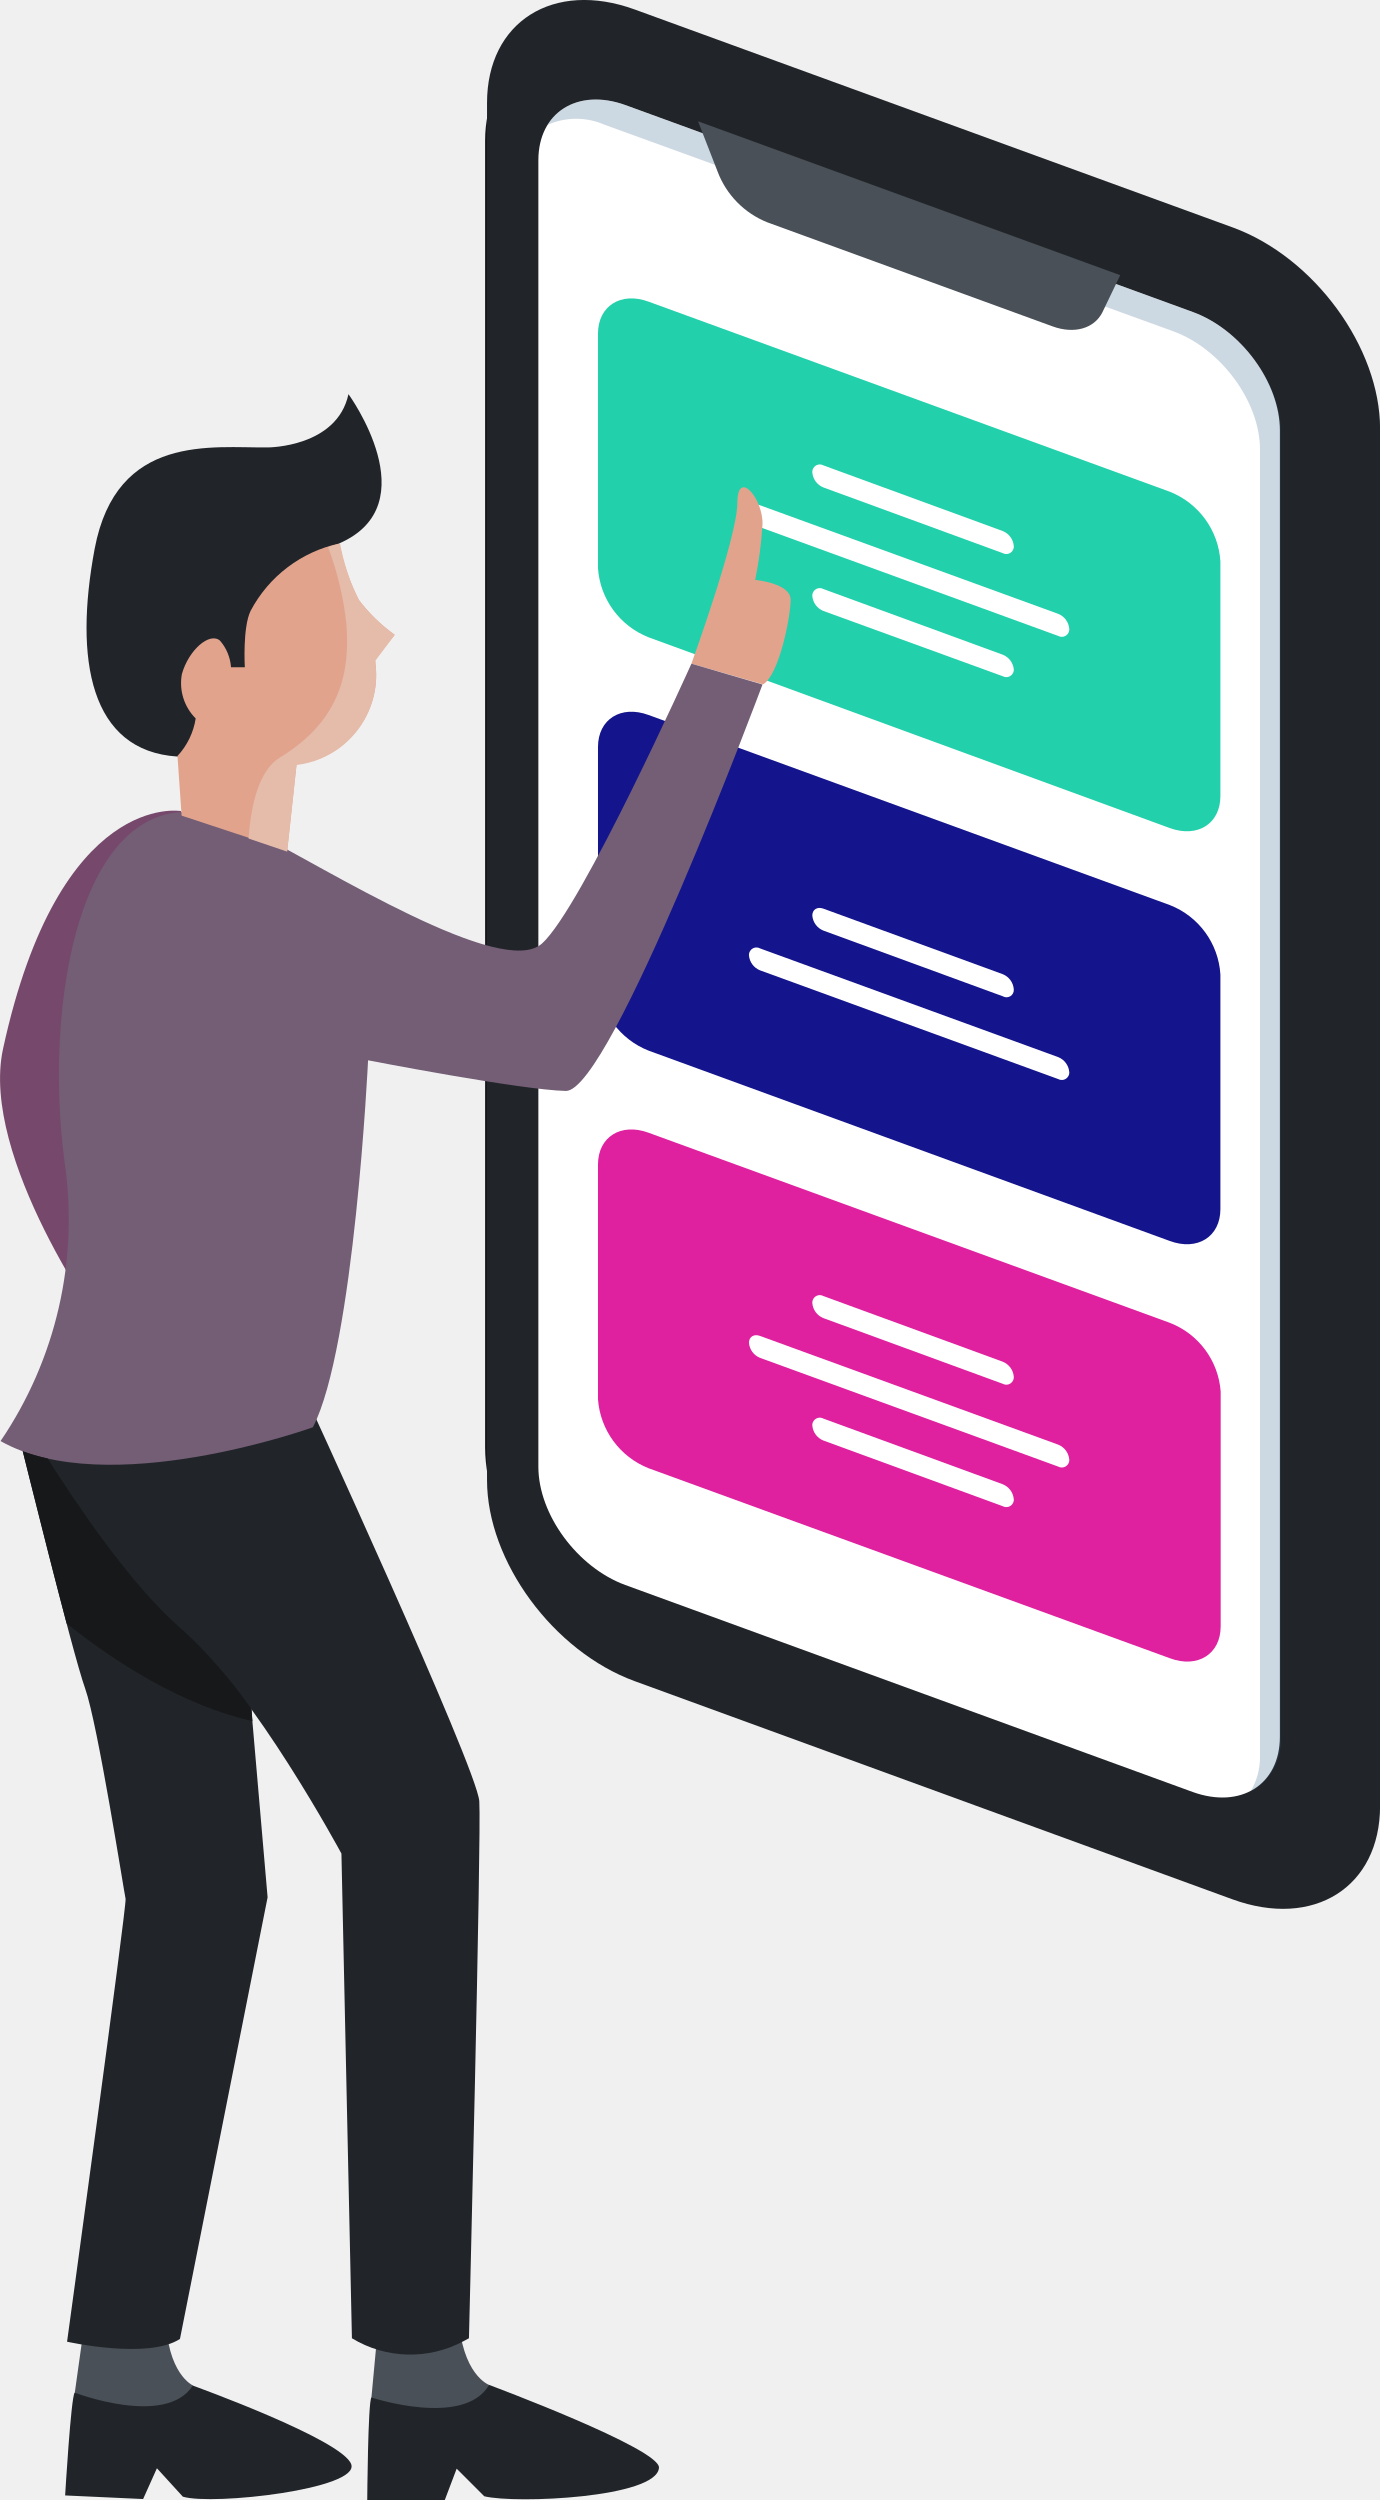
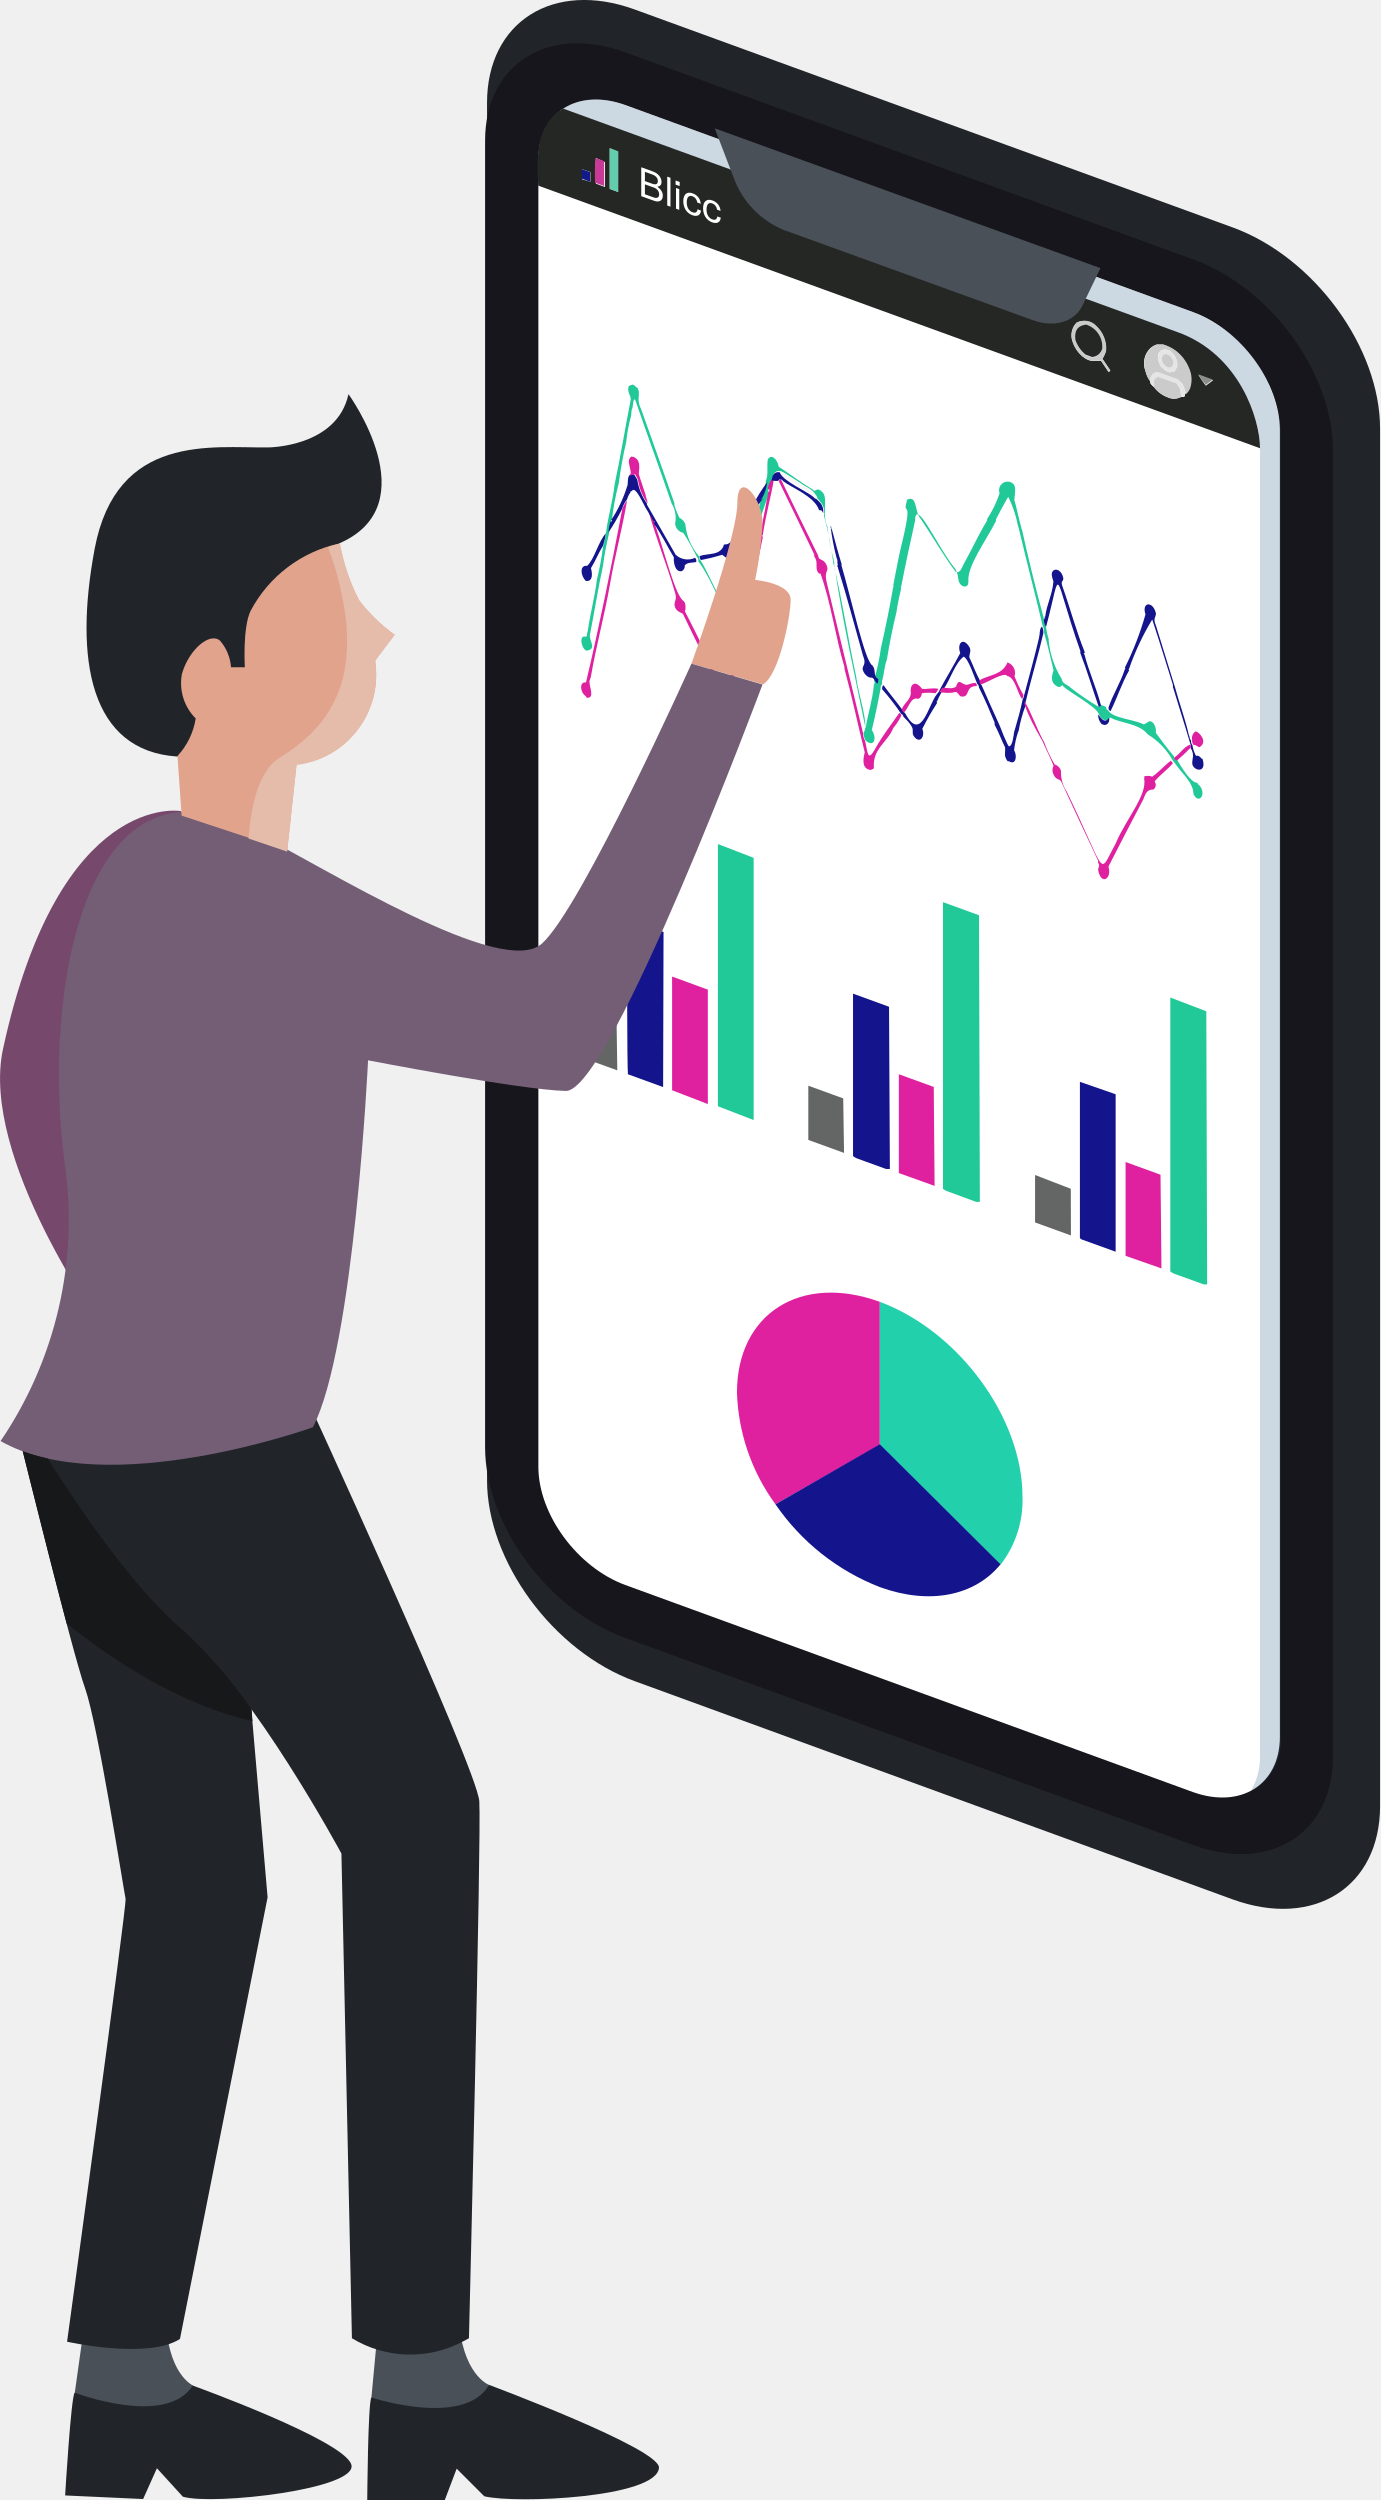
- <svg xmlns="http://www.w3.org/2000/svg" id="Layer_1" data-name="Layer 1" viewBox="0 0 99.99 181.15">
+ <svg xmlns="http://www.w3.org/2000/svg" id="Layer_1" data-name="Layer 1" viewBox="0 0 100 181.15">
  <defs>
-     <style>.cls-1{fill:#17161c;}.cls-2{fill:#212529;}.cls-3{fill:#fff;}.cls-4{fill:#34648c;opacity:0.25;isolation:isolate;}.cls-5{fill:#495057;}.cls-6{fill:#22d0ab;}.cls-7{fill:#14148d;}.cls-8{fill:#df209f;}.cls-9{fill:#76496c;}.cls-10{fill:#e2a38d;}.cls-11{fill:#735e75;}.cls-12{fill:#e5bbaa;}.cls-13{fill:#171819;}</style>
+     <style>.cls-1{fill:#212529;}.cls-2{fill:#17161c;}.cls-29,.cls-3{fill:#fff;}.cls-4{fill:#20c997;}.cls-5{fill:#df209f;}.cls-6{fill:#14148d;}.cls-7{fill:#f7f7f7;}.cls-8{fill:#fdfdfc;}.cls-9{fill:#fafafa;}.cls-10{fill:#fcfcfc;}.cls-11{fill:#305b78;}.cls-12{fill:#df817a;}.cls-13{fill:#34648c;opacity:0.25;isolation:isolate;}.cls-14{fill:#495057;}.cls-15{fill:#76496c;}.cls-16{fill:#e2a38d;}.cls-17{fill:#646665;}.cls-18{fill:#735e75;}.cls-19{fill:#e5bbaa;}.cls-20{fill:#171819;}.cls-21{fill:#252725;}.cls-22{fill:#cbcbcb;}.cls-23{fill:#cacaca;}.cls-24{fill:#63ccac;}.cls-25{fill:#c83998;}.cls-26{fill:#e5e5e5;}.cls-27{fill:#111a86;}.cls-28{fill:#8c8d8c;}.cls-29{font-size:2.87px;font-family:HelveticaNeue, Helvetica Neue;}.cls-30{fill:none;}.cls-31{fill:#22d0ab;}</style>
  </defs>
-   <g id="OBJECTS">
-     <path class="cls-1" d="M45.31,118.69c-5.6-2-10.16-8.24-10.16-13.82V10.2c0-5.58,4.56-8.45,10.16-6.41l41.13,15c5.6,2,10.15,8.24,10.15,13.82v94.67c0,5.58-4.55,8.46-10.15,6.41Z" transform="translate(0 0)" />
-     <path class="cls-2" d="M46,121.82c-5.9-2.15-10.71-8.69-10.71-14.57V7.46c0-5.89,4.81-8.92,10.71-6.77l43.35,15.8C95.23,18.65,100,25.18,100,31.06v99.8c0,5.88-4.8,8.92-10.71,6.76Z" transform="translate(0 0)" />
-     <path class="cls-3" d="M45.31,114.85c-3.47-1.27-6.3-5.11-6.3-8.57V11.61c0-3.46,2.83-5.25,6.3-4l41.13,15c3.47,1.27,6.3,5.11,6.3,8.57v94.67c0,3.46-2.83,5.25-6.31,4Z" transform="translate(0 0)" />
-     <path class="cls-4" d="M86.44,22.62l-41.13-15c-2.46-.9-4.59-.26-5.62,1.42a5.1,5.1,0,0,1,4.12,0L85,24c3.47,1.26,6.3,5.11,6.3,8.57v94.67a4.8,4.8,0,0,1-.68,2.56,4.15,4.15,0,0,0,2.18-3.94V31.19C92.74,27.73,89.91,23.89,86.44,22.62Z" transform="translate(0 0)" />
-     <path class="cls-5" d="M81.17,19.94,50.58,8.79,52,12.44a6.38,6.38,0,0,0,3.6,3.67l20.67,7.54c1.57.57,3,.16,3.6-1Z" transform="translate(0 0)" />
-     <path class="cls-6" d="M84.76,35.63,47,21.86c-2-.74-3.67.3-3.67,2.32v17a5.81,5.81,0,0,0,3.67,5L84.76,60c2,.73,3.67-.3,3.67-2.32v-17A5.82,5.82,0,0,0,84.76,35.63Z" transform="translate(0 0)" />
-     <path class="cls-7" d="M84.76,65.58,47,51.81c-2-.74-3.67.3-3.67,2.32v17a5.81,5.81,0,0,0,3.67,5L84.76,89.92c2,.74,3.67-.3,3.67-2.31v-17A5.78,5.78,0,0,0,84.76,65.58Z" transform="translate(0 0)" />
-     <path class="cls-8" d="M84.76,95.85,47,82.08c-2-.74-3.67.29-3.67,2.31v17a5.83,5.83,0,0,0,3.67,5l37.78,13.77c2,.74,3.67-.3,3.67-2.32v-17A5.79,5.79,0,0,0,84.76,95.85Z" transform="translate(0 0)" />
-     <path class="cls-3" d="M72.66,38.48l-13-4.76a.54.54,0,0,0-.73.21.53.53,0,0,0-.07.3h0a1.28,1.28,0,0,0,.8,1.09l13,4.76a.54.54,0,0,0,.73-.21.53.53,0,0,0,.07-.3h0A1.28,1.28,0,0,0,72.66,38.48Z" transform="translate(0 0)" />
-     <path class="cls-3" d="M72.66,47.44l-13-4.76a.54.54,0,0,0-.73.21.53.53,0,0,0-.07.3h0a1.28,1.28,0,0,0,.8,1.08l13,4.73a.54.54,0,0,0,.73-.21.5.5,0,0,0,.07-.29h0A1.27,1.27,0,0,0,72.66,47.44Z" transform="translate(0 0)" />
-     <path class="cls-3" d="M76.68,44.48,55.07,36.61c-.44-.16-.8.06-.8.5h0a1.28,1.28,0,0,0,.8,1.09l21.61,7.88a.54.54,0,0,0,.73-.21.53.53,0,0,0,.07-.3h0A1.28,1.28,0,0,0,76.68,44.48Z" transform="translate(0 0)" />
-     <path class="cls-3" d="M72.66,70.59l-13-4.75c-.44-.16-.8.06-.8.5h0a1.28,1.28,0,0,0,.8,1.09l13,4.76a.53.53,0,0,0,.8-.49h0A1.28,1.28,0,0,0,72.66,70.59Z" transform="translate(0 0)" />
-     <path class="cls-3" d="M76.68,76.6,55.07,68.72a.54.54,0,0,0-.73.21.53.53,0,0,0-.07.3h0a1.28,1.28,0,0,0,.8,1.08l21.61,7.88a.54.54,0,0,0,.73-.21.5.5,0,0,0,.07-.29h0A1.28,1.28,0,0,0,76.68,76.6Z" transform="translate(0 0)" />
-     <path class="cls-3" d="M72.66,98.67l-13-4.76a.54.54,0,0,0-.73.21.53.53,0,0,0-.07.3h0a1.28,1.28,0,0,0,.8,1.09l13,4.76a.54.54,0,0,0,.73-.21.53.53,0,0,0,.07-.3h0A1.28,1.28,0,0,0,72.66,98.67Z" transform="translate(0 0)" />
-     <path class="cls-3" d="M72.66,107.55l-13-4.76a.54.54,0,0,0-.73.21.5.5,0,0,0-.07.29h0a1.28,1.28,0,0,0,.8,1.09l13,4.76a.54.54,0,0,0,.73-.21.5.5,0,0,0,.07-.29h0A1.28,1.28,0,0,0,72.66,107.55Z" transform="translate(0 0)" />
-     <path class="cls-3" d="M76.68,104.68,55.07,96.8c-.44-.16-.8.06-.8.5h0a1.28,1.28,0,0,0,.8,1.09l21.61,7.88a.54.54,0,0,0,.73-.21.53.53,0,0,0,.07-.3h0A1.28,1.28,0,0,0,76.68,104.68Z" transform="translate(0 0)" />
-     <path class="cls-5" d="M35.44,172.81s-2-.71-2.22-5.05H27.47l-.56,6,4.29,3.58L35,175.43Z" transform="translate(0 0)" />
-     <path class="cls-2" d="M26.91,173.72s6.71,2.22,8.53-.91c0,0,12.4,4.62,12.31,6-.14,2.18-10.39,2.63-12.66,2.07l-2-2-.86,2.27H26.61S26.66,174.07,26.91,173.72Z" transform="translate(0 0)" />
-     <path class="cls-5" d="M14,172.86s-1.93-.8-2-5.15l-5.75-.26-.83,5.92,4.12,3.78,3.82-1.69Z" transform="translate(0 0)" />
-     <path class="cls-2" d="M5.41,173.37s6.6,2.53,8.56-.51c0,0,10.85,3.91,11.48,5.7s-10,3-12.2,2.35l-1.88-2.06-1,2.23-5.65-.26S5.14,173.71,5.41,173.37Z" transform="translate(0 0)" />
-     <path class="cls-2" d="M1.53,104.68s3.73,15.14,4.64,17.67S9,137.18,9.1,137.59s-4.24,32.09-4.24,32.09,5.85,1.31,8.18-.2l6.35-32L16.67,106Z" transform="translate(0 0)" />
-     <path class="cls-2" d="M2.34,103.88s5.75,9.84,10.9,14.23,11.5,16.2,11.5,16.2l.76,35.12h0a8.14,8.14,0,0,0,8.09.21l.39-.21s.91-36.49.75-38.91-13-30.28-13-30.28Z" transform="translate(0 0)" />
-     <path class="cls-2" d="M24.59,39.38s-4.5,15.91-11.73,15.44c-6.33-.4-7.51-7-6-15.06,1.59-8.4,8.53-7.29,12.56-7.34,0,0,5,0,5.83-3.86,0,0,5.83,8-.68,10.82" transform="translate(0 0)" />
-     <path class="cls-9" d="M13.11,58.77S4.3,57.21.22,76c-1.71,7.9,7.26,20.29,7.26,20.29l9.39-18.07Z" transform="translate(0 0)" />
-     <path class="cls-10" d="M50.1,48.09s3.33-9.16,3.33-11.66,1.89-.3,1.82,1.59a28.45,28.45,0,0,1-.53,4s2.57.23,2.57,1.44-.83,5.45-2,6.13Z" transform="translate(0 0)" />
-     <path class="cls-11" d="M18,60.05c5.85,3,18.39,10.9,21.27,8.32S50.1,48.09,50.1,48.09l5.15,1.51S44.25,79.12,41,79.05s-14.33-2.22-14.33-2.22-1,20.84-4,26.59c0,0-14.91,5.38-22.63,1A28.58,28.58,0,0,0,4.68,84.19C3,71.59,6.31,54,18,60.05Z" transform="translate(0 0)" />
-     <path class="cls-10" d="M24.59,39.38A15.23,15.23,0,0,0,26,43.47,12.28,12.28,0,0,0,28.6,46l-1.43,1.82a6.55,6.55,0,0,1-5.4,7.53h-.28l-.68,6.28L13.16,59.1l-.3-4.32a5.16,5.16,0,0,0,1.32-2.72,3.62,3.62,0,0,1-1-3.22c.49-1.74,2-3.06,2.76-2.42a3.3,3.3,0,0,1,.8,1.93h1s-.17-2.88.42-4.09A9.56,9.56,0,0,1,24.59,39.38Z" transform="translate(0 0)" />
-     <path class="cls-12" d="M20.81,61.71l.68-6.28a6.55,6.55,0,0,0,5.72-7.29h0v-.28L28.6,46A12.28,12.28,0,0,1,26,43.47a15.49,15.49,0,0,1-1.36-4.09c-.31.07-.58.17-.87.26a22.63,22.63,0,0,1,1.33,5.57c.25,3.25-.27,6.92-4.82,9.68-1.54.94-2.1,3.49-2.27,5.87Z" transform="translate(0 0)" />
-     <path class="cls-13" d="M18.29,124.72c-5-1.14-9.79-4.15-13.46-7.08-1.2-4.54-2.74-10.74-3.18-12.48a14.21,14.21,0,0,0,1.8.52c1.91,3,6,9.21,9.78,12.42a35.09,35.09,0,0,1,5,5.75Z" transform="translate(0 0)" />
-   </g>
+   <path class="cls-1" d="M46,121.82c-5.9-2.15-10.71-8.69-10.71-14.57V7.46C35.29,1.57,40.1-1.46,46,.69l43.35,15.8C95.23,18.65,100,25.18,100,31.06v99.8c0,5.88-4.8,8.92-10.71,6.76Z" transform="translate(0 0)" />
+   <path class="cls-2" d="M45.31,118.69c-5.6-2-10.16-8.24-10.16-13.82V10.2c0-5.58,4.56-8.45,10.16-6.41l41.13,15c5.6,2,10.15,8.24,10.15,13.82v94.67c0,5.58-4.55,8.46-10.15,6.41Z" transform="translate(0 0)" />
+   <path class="cls-3" d="M45.31,114.85c-3.47-1.27-6.3-5.11-6.3-8.57V11.61c0-3.46,2.83-5.25,6.3-4l41.13,15c3.47,1.27,6.3,5.11,6.3,8.57v94.67c0,3.46-2.83,5.25-6.31,4Z" transform="translate(0 0)" />
+   <path class="cls-4" d="M86.79,56.81c.59.44.32,1.3-.11,1l-.1-.1,0,0-.1-.16c0-.85-.85-1.51-1.34-2.24l-.15-.18a5.06,5.06,0,0,0-1.83-1.92c-.62-.81-2-.8-2.74-1.23-.14.29-.54.33-.8-.23-.11-.51-2.16-1.6-2.55-2-.17-.25-.15.14-.44,0-.52-.27-.45-.68-.29-1.18-.22-.89-.43-1.87-.69-2.74a.85.85,0,0,0-.1-.49c-.54-2.3-1.17-4.68-1.74-7.1l-.05-.15A8.19,8.19,0,0,0,73.06,36l-.1.16c-.25.43-.52.95-.79,1.46v.13c-.82,1.6-2.1,3.27-2,4.4,0,.23-.08.39-.37.34-.59-.3-.15-.82-.74-1.47-1.28-1.69-2.72-5-2.76-3.26-.33,1.5-.68,3.08-1,4.74-.07,0,0,.06,0,.11-.11.5-.26,1.16-.35,1.78-.25,1-.5,2.25-.69,3.43-.18.4-.18,1-.35,1.53v.25c-.09,0-.1.16-.1.29-.19,1-.39,2-.64,3,.39.57.18,1.32-.45.77a1.18,1.18,0,0,1-.15-.57c.46-.46-.44-3-.52-4-.6-2.8-1-5.51-1.67-8.31a27.49,27.49,0,0,0-.68-3.44s.07-.13,0-.18c.07-.47-.19-.72-.5-1.09.24-.25-2.62-2-2.63-1.92-.32-.1-.58.11-.6.62a4.55,4.55,0,0,1-.2.64c0,.07-.06,0,0,.24-.74,1.87-1.24,4-2,6-.29,1.1-.8,1.81-.63,3.08-.19.37-.66.15-.76-.41-.06-.25.2-.12-.06-.59-.6-1-1-2.1-1.72-3.06,0-.11,0-.22-.09-.3-.27-.51-.62-1.2-1-1.76a.73.73,0,0,1-.59-.68,2,2,0,0,0-.25-1.44c-.84-2.46-1.78-5-2.65-7.54-.15-.07-.15.39-.19.62-.07.05-.08.31-.1.55A11.32,11.32,0,0,0,45.38,32a29.4,29.4,0,0,0-.54,3,18.88,18.88,0,0,0-.5,2.66c-.07,0,0,.07-.05.11a2.77,2.77,0,0,0-.15.79v.06a20.29,20.29,0,0,0-.45,2.4c-.36,1.6-.61,3.31-.95,5-.05.4.51,1-.19,1.12l-.09,0c-.36-.21-.52-1.17,0-1,.09,0,.06-.24.14-.46.15-1.17.5-2.4.65-3.67a22.44,22.44,0,0,0,.45-2.4,4.94,4.94,0,0,0,.2-.9c.13-1.2.5-2.34.64-3.64.4-1.84.75-4,1.14-6,.12-.35-.25-.57-.14-1.05l.1-.09.19-.06c.14,0,.22.17.4.28,0,.05,0,.11.05.15.06.46-.14.71.18,1.36.82,2.31,1.6,4.46,2.41,6.82l0,.15a6.39,6.39,0,0,0,.36.89.81.81,0,0,1,.43.47,4.18,4.18,0,0,0,1,2.33c0,.11,0,.22.1.29.6.88,1.64,3.65,2,3.26.54-1.79,1.09-3.4,1.63-5.23a24.63,24.63,0,0,0,.75-2.45c.07,0,0-.06,0-.11a3.4,3.4,0,0,0,.34-1.1c.08,0,0-.07,0-.11.22-.47.07-.94.15-1.55.2-.45.67-.14.8.5.8.52,1.59,1.13,2.46,1.65.12.15.14.09.32,0l.1,0c.91.35.15,1.57.64,2.69a17.26,17.26,0,0,0,.45,2.36c0,.07,0,.15.05.21l0,.09v.06c0,.07,0,.15,0,.21s0,.1.05.15c.54,3.67,1.44,7.71,2.22,11.54.16-1,.49-2,.61-3.2.06-.05.06-.11,0-.3a15,15,0,0,0,.5-2.31c.31-1.39.63-2.89.89-4.43.08,0,0-.07,0-.11.21-1.06.42-2.26.7-3.35.77-3.28-.08-1.48.31-2.87.68-.35.58.71.85,1.19.91,1.31,1.66,2.68,2.64,4,.4.23.47-.35.7-.69.55-1,1-2,1.61-3l0-.11a7.66,7.66,0,0,0,.9-1.86A.62.62,0,0,1,73,34.9l.1,0c.66.15.42.75.4,1.32.17.57.3,1.3.5,2,0,0,0,.11.05.15.44,2,1,4.3,1.59,6.46a1,1,0,0,0,.15.57,5,5,0,0,0,.2.92s0,.11,0,.14a6.4,6.4,0,0,0,.94,2.73c.06.39.37.37.67.66a18.24,18.24,0,0,0,2,1.36s.17.05.15-.14l.4.15c0,.15,0,.19.15.25.24.56,2,.69,2.52,1,.23.1.46-.51.8,0a.94.94,0,0,1,.13.63c.39.53.83,1.14,1.32,1.71a.23.23,0,0,0,.2.21c.3.5,1,1.72,1.5,1.7" transform="translate(0 0)" />
+   <path class="cls-5" d="M42.46,50.45c-.44-.26-.5-1.08,0-1,.95-4,1.82-8.29,2.63-12.56l0,0a2.45,2.45,0,0,1,.35-.65c-.33,2-.88,4-1.25,6.14s-1,4.44-1.39,6.74c-.07,0,0,.06-.05.11-.19.34.47,1.4-.25,1.33Z" transform="translate(0 0)" />
+   <path class="cls-6" d="M42.46,41l.09,0c.53-.5.78-1.71,1.35-2.36a4.94,4.94,0,0,1-.2.9c-.29.44-.56,1.12-.88,1.63.1.36.15.91-.27.93l-.09,0C42.07,41.74,42,41,42.46,41Z" transform="translate(0 0)" />
+   <path class="cls-6" d="M87.14,55c.34,1.13-.76.83-.75.29,0-.35.18-.61-.11-1.08,0-.07,0-.14,0-.21-.39-1.36-.86-2.78-1.29-4.22l0-.15c-.47-1.5-1-3.24-1.5-4.74a18.52,18.52,0,0,0-1.68,3.58c-.07,0,0,.07,0,.12-.49.84-.87,2-1.34,2.94-.11-.06-.14-.1-.15-.25.3-.94.88-1.81,1.19-2.8.08,0,0-.07,0-.11A21.59,21.59,0,0,0,83,44.52c-.3-.91.55-1,.76-.07,0,.3-.24.33,0,.88.49,1.57.89,2.9,1.39,4.5.28,1.05.75,2.32,1,3.46.09.09,0,.25.15.34a.49.49,0,0,0,.1.36,2.31,2.31,0,0,0,.27.79s.15-.12.39.18" transform="translate(0 0)" />
+   <path class="cls-6" d="M75.3,46.1c.06-.12,0-.54.2-.7a.85.85,0,0,1,.1.49c-.38,1.64-.87,3.24-1.29,5,0,.07-.07,0,0,.24a9.83,9.83,0,0,0-.5,1.83l-.05.11a6.61,6.61,0,0,0-.28,1.28c.26.48.1,1.12-.37.81l-.1,0c-.3-.43-.15-.56-.18-1-.25-.51-.47-1.11-.76-1.65,0,0,0-.11,0-.15-.32-.77-.71-1.72-1.14-2.55a.24.24,0,0,0-.1-.23c-.2-.39-.63-1.83-1-2-.6.43-.94,1.58-1.44,2.33l-.2.31a5.74,5.74,0,0,0-.29.6c-.08,0,0,.07,0,.12a19.77,19.77,0,0,0-1.07,1.87c.23.55-.18,1.14-.61.54-.17-.23,0-.42-.15-.69s-.37-.49-.61-.73a.21.21,0,0,0-.15-.19,17.7,17.7,0,0,0-1.39-1.8c0-.13,0-.24.1-.29.47.66,1,1.26,1.44,1.89l.15.18c1.16,2.13,1.66-.71,2.29-1.43a.92.92,0,0,0,.2-.32c.45-.85,1-1.73,1.48-2.65-.25-.65.17-1.22.66-.44.16.3,0,.43,0,.75.24.51.48,1.17.8,1.75a.4.4,0,0,0,.1.29c.37.87.81,1.82,1.24,2.78l.1.23A14.33,14.33,0,0,0,73,53.92l.1.16c.27,0,.33-.71.4-1.14.08,0,0-.07.05-.12.18-.61.4-1.39.55-2.13a.82.82,0,0,0,.1-.28c.35-1.34.75-2.74,1.09-4.2Z" transform="translate(0 0)" />
+   <path class="cls-5" d="M53.64,45.59c.11,0,0-.24.09-.25.59-3.2,1.35-6.4,1.94-9.68,0-.07.06,0,0-.24s.09-.35.2-.64a.18.18,0,0,1,.2,0c-.22,1.28-.59,2.58-.8,4-.09,0,0,.12,0,.17-.37,1.68-.68,3.49-1.1,5.2-.06.54-.2,1-.3,1.54v.13c-.33,1.27-.54,2.75-.87,4.14,0,.18-.15.33,0,.52.16.35.15.59-.09.77-.71.18-.47-.73-.74-1.34-.9-1.81-1.76-3.49-2.66-5.38-.09-.17-.41-.13-.59-.5,0-.05,0-.12-.05-.15,0-.42.23-.43,0-1.08-.59-2-1.34-3.8-1.88-5.77l.44.75s0,.11,0,.14c.71,2,1.51,5.32,2.12,5.64.12.15.13.29.12.61l-.05.11c4,7.72,2.57,7.29,4,1.45Z" transform="translate(0 0)" />
+   <path class="cls-5" d="M74.26,51.09s-.07-.05,0-.24c.47.81.8,1.78,1.29,2.73l.1.17a9.22,9.22,0,0,0,.77,1.64.69.69,0,0,1,.46.46,2.51,2.51,0,0,0,.41,1.5c3,6.19,2.25,6.14,3.55,3.77.76-1.8,2.32-3.52,2.06-4.73.08,0,0-.06,0-.11s.35-.11.59,0c.47-.32.88-.81,1.35-1.16l.15.18c-.36.44-.9.81-1.29,1.28-.08,0,0,.06,0,.11a.4.4,0,0,1-.13.52c-.4,0-.53.17-.72.7C82,59.51,81.24,61,80.37,62.69l-.05.12c.27.84-.53,1.4-.75.23,0-.18.16-.32,0-.52,0-.06,0-.12,0-.15-.87-1.87-1.76-3.73-2.66-5.7-.14-.3-.35-.09-.57-.54a.69.69,0,0,1,0-.64c-.21-.55-.56-1.21-.83-1.85l-.1-.16C75,52.76,74.53,51.92,74.26,51.09Z" transform="translate(0 0)" />
+   <path class="cls-5" d="M59.45,40.53a.75.75,0,0,1,.5.77c-.21.39-.08.74.07,1.38.83,3.54,1.66,6.86,2.51,10.42a1.18,1.18,0,0,0,.15.57c.2.79.16,1.62.73.6s1.12-1.69,1.75-2.61a.21.21,0,0,1,.15.19,4.26,4.26,0,0,1-.59.91c-.38,1-1.5,1.47-1.4,2.85,0,.06,0,.11-.23.18-.64-.07-.57-.74-.43-1.27-.5-2-.91-4-1.47-6.05v-.13c-.64-2.14-1-4.77-1.74-6.78l-.1,0c-.37-.34,0-.81-.35-1.23,0,0,0-.12,0-.15-.81-1.71-1.7-3.54-2.58-5.34l.15-.14c.87,1.8,1.79,3.69,2.73,5.59C59.29,40.38,59.34,40.5,59.45,40.53Z" transform="translate(0 0)" />
+   <path class="cls-6" d="M45.09,36.85a14.83,14.83,0,0,1-1,1.73,2.77,2.77,0,0,1,.15-.79c.08,0,.05-.06.05-.11a9.61,9.61,0,0,0,1.15-2.43c.09-.12,0-.6.15-.79s.24,0,.33-.13l.26.43a4,4,0,0,0,.7,1.73l0,.08c.66,1.18,1.38,2.38,2.08,3.63a1.27,1.27,0,0,0,1.4.22c.11.08.1.19.09.3-.23.07-.65,0-.84.26a.37.37,0,0,1-.23.41c-.46.08-.59-.64-.55-1-.45-.75-.91-1.7-1.46-2.46,0,0,0-.11,0-.14l-.49-.83c-.19-.24-.84-1.87-1.1-1.37-.08,0-.11,0-.1.09a1.55,1.55,0,0,0-.24.5,2,2,0,0,0-.35.65Z" transform="translate(0 0)" />
+   <path class="cls-6" d="M78.58,47.42c.29,1.16.88,2.47,1.19,3.67,0,.1,0,.07-.15.14-.44-1.25-.85-2.64-1.34-3.91,0-.06,0-.12,0-.15-2.08-5.93-1.29-6.21-2.48-1.75a.75.75,0,0,1-.15-.57c.1,0,0-.19.09-.18.09-.84.53-1.63.59-2.54-.11-.33-.2-.62,0-.79s.62,0,.72.57c0,.26-.2.13-.08.54.55,1.53,1,3.25,1.64,4.83C78.54,47.33,78.5,47.39,78.58,47.42Z" transform="translate(0 0)" />
+   <path class="cls-6" d="M63.57,49.53c-.09,0-.26-.46-.43-.43s-.48-.16-.61-.52.31-.35,0-1.08c-.61-2.16-1.12-4.12-1.8-6.31,0,0,0-.11-.05-.15s.05-.14,0-.21v-.06l0-.09c0-.07,0-.14-.05-.21a16.73,16.73,0,0,1-.45-2.36c.11.06,0,.19.1.25.21.79.44,1.67.7,2.5,0,0,0,.11,0,.14.66,2.2,1.7,7,2.24,7.22.3.39,0,.75.44,1C63.6,49.29,63.68,49.42,63.57,49.53Z" transform="translate(0 0)" />
+   <path class="cls-6" d="M53.83,38.42c-.23.54-.91.89-.69,1.78-.09.53-.46.29-.8,0a15.08,15.08,0,0,1-1.54.38c-.11-.07-.1-.18-.1-.29.61-.22,1.54,0,1.76-.84.58.05.77-.64,1.08-1.17.07,0,0-.07.05-.11.7-.94,1.22-2.24,2-3.22a3.11,3.11,0,0,1-.34,1.1c-.08,0,0,.06,0,.11A19.35,19.35,0,0,0,53.83,38.42Z" transform="translate(0 0)" />
+   <path class="cls-6" d="M59.65,37.17c-.06-.05-.06-.19-.2-.2l-.1,0c-.31-1-2-1.63-2.61-2.11-.06-.13-.15-.1-.22-.15l-.15.14-.25,0a.18.18,0,0,0-.2,0c0-.42.22-.72.6-.62.14.6,2,1.4,2.45,1.8.05.1.12.1.18.12C59.41,36.4,59.7,36.62,59.65,37.17Z" transform="translate(0 0)" />
+   <path class="cls-7" d="M59.15,36.08c-.06,0-.13,0-.18-.12-.68-.56-2.52-1.36-2.45-1.8.35,0,.9.62,1.39.86S59.08,35.5,59.15,36.08Z" transform="translate(0 0)" />
+   <path class="cls-5" d="M86.28,54.17a13,13,0,0,1-1,.94.23.23,0,0,1-.2-.21c.35-.21.7-.78,1.14-.94C86.33,54,86.26,54.1,86.28,54.17Z" transform="translate(0 0)" />
+   <path class="cls-6" d="M80.37,52c.07.38-.22.69-.57.44a1,1,0,0,1-.23-.67C79.85,52.14,80.06,52.43,80.37,52Z" transform="translate(0 0)" />
+   <path class="cls-8" d="M55.72,35.42s.07,0,0,.24C55.7,35.62,55.6,35.61,55.72,35.42Z" transform="translate(0 0)" />
+   <path class="cls-9" d="M60.54,40.47c.1.07,0,.14.05.21S60.56,40.54,60.54,40.47Z" transform="translate(0 0)" />
+   <path class="cls-10" d="M60.64,40.83c.1.07,0,.14,0,.21S60.66,40.9,60.64,40.83Z" transform="translate(0 0)" />
+   <path class="cls-9" d="M44.34,37.68s0,.13-.05.11S44.27,37.66,44.34,37.68Z" transform="translate(0 0)" />
+   <path class="cls-11" d="M55.57,35s0-.14,0-.11S55.65,35,55.57,35Z" transform="translate(0 0)" />
+   <path class="cls-7" d="M55.18,36.19s0-.13,0-.11S55.25,36.21,55.18,36.19Z" transform="translate(0 0)" />
+   <path class="cls-9" d="M60.59,40.68l0,.09Z" transform="translate(0 0)" />
+   <path class="cls-5" d="M86.91,54.14c-.12,0-.27-.21-.41-.15a.47.47,0,0,1-.12-.36.62.62,0,0,1,.24-.63c.26,0,.95.77.29,1.14" transform="translate(0 0)" />
+   <path class="cls-10" d="M45.09,36.85l0,0Z" transform="translate(0 0)" />
+   <path class="cls-5" d="M73,48A.79.79,0,0,1,73.51,49a10.54,10.54,0,0,0,.65,1.37.82.82,0,0,1-.1.28c-.34-.4-.47-1.45-1-1.65L73,49c-.17-.4-1.63.56-1.93.59a.4.4,0,0,1-.1-.29C71.62,48.89,72.62,48.94,73,48Z" transform="translate(0 0)" />
+   <path class="cls-5" d="M66,50.2c-.09-.56.28-1,.81-.29.39.05.74-.09,1.18,0a.92.92,0,0,1-.2.32,3.64,3.64,0,0,0-1,0,.43.43,0,0,1-.24.41c-.58-.17-.65.59-1.06,1l-.15-.18C65.41,51,66,50.73,66,50.2Z" transform="translate(0 0)" />
+   <path class="cls-5" d="M46.73,35.7l.05.15c0,.17.13.36.15.64a3.82,3.82,0,0,1-.7-1.73L46,34.33c-.08.16-.15.05-.33.13.17-.38-.37-1.12.09-1.38,0,0,.1.06.1,0,.57.25.47.69.43,1.26C46.4,34.77,46.58,35.21,46.73,35.7Z" transform="translate(0 0)" />
+   <path class="cls-5" d="M68.29,49.83c.27,0,.78.13,1-.09,0-.08.11-.39.29-.32.61.39.46.1,1.1.06a.24.24,0,0,1,.1.23c-.9,0-.44.84-1.12.76-.17,0-.26-.41-.49-.32s-.74.06-1.13,0Z" transform="translate(0 0)" />
+   <path class="cls-8" d="M47.42,37.77c.08,0,0,.09,0,.14S47.43,37.82,47.42,37.77Z" transform="translate(0 0)" />
+   <path class="cls-12" d="M47,36.57l0-.08Z" transform="translate(0 0)" />
+   <path class="cls-12" d="M47,37l0-.08Z" transform="translate(0 0)" />
+   <path class="cls-13" d="M86.44,22.62l-41.13-15c-2.46-.9-4.59-.26-5.62,1.42a5.1,5.1,0,0,1,4.12,0L85,24c3.47,1.26,6.3,5.11,6.3,8.57v94.67a4.8,4.8,0,0,1-.68,2.56,4.15,4.15,0,0,0,2.18-3.94V31.19A10.14,10.14,0,0,0,86.44,22.62Z" transform="translate(0 0)" />
+   <path class="cls-14" d="M35.44,172.81s-2-.71-2.22-5.05H27.47l-.56,6,4.29,3.58,3.8-1.91Z" transform="translate(0 0)" />
+   <path class="cls-1" d="M26.91,173.72s6.71,2.22,8.53-.91c0,0,12.4,4.62,12.31,6-.14,2.18-10.39,2.63-12.66,2.07l-2-2-.86,2.27H26.61S26.66,174.07,26.91,173.72Z" transform="translate(0 0)" />
+   <path class="cls-14" d="M14,172.86s-1.93-.8-2-5.15l-5.75-.26-.83,5.92,4.12,3.78,3.82-1.69Z" transform="translate(0 0)" />
+   <path class="cls-1" d="M5.41,173.37s6.6,2.53,8.56-.51c0,0,10.85,3.91,11.48,5.7s-10,3-12.2,2.35l-1.88-2.06-1,2.23-5.65-.26S5.14,173.71,5.41,173.37Z" transform="translate(0 0)" />
+   <path class="cls-1" d="M1.53,104.68s3.73,15.14,4.64,17.67S9,137.18,9.1,137.59s-4.24,32.09-4.24,32.09,5.85,1.31,8.18-.2l6.35-32L16.67,106Z" transform="translate(0 0)" />
+   <path class="cls-1" d="M2.34,103.88s5.75,9.84,10.9,14.23,11.5,16.2,11.5,16.2l.76,35.12h0a8.14,8.14,0,0,0,8.09.21l.39-.21s.91-36.49.75-38.91-13-30.28-13-30.28Z" transform="translate(0 0)" />
+   <path class="cls-1" d="M24.59,39.38s-4.5,15.91-11.73,15.44c-6.33-.4-7.51-7-6-15.06,1.59-8.4,8.53-7.29,12.56-7.34,0,0,5,0,5.83-3.86,0,0,5.83,8-.68,10.82" transform="translate(0 0)" />
+   <path class="cls-15" d="M13.11,58.77S4.3,57.21.22,76c-1.71,7.9,7.26,20.29,7.26,20.29l9.39-18.07Z" transform="translate(0 0)" />
+   <path class="cls-16" d="M50.1,48.09s3.33-9.16,3.33-11.66,1.89-.3,1.82,1.59a28.45,28.45,0,0,1-.53,4s2.57.23,2.57,1.44-.83,5.45-2,6.13Z" transform="translate(0 0)" />
+   <path class="cls-4" d="M71,87.08a.8.8,0,0,1-.29,0l-2.09-.77a1.15,1.15,0,0,1-.29-.16V65.37l2.61.95,0,0,0,0Z" transform="translate(0 0)" />
+   <path class="cls-4" d="M87.47,93.06a.73.73,0,0,1-.28,0c-.7-.26-1.4-.52-2.1-.76a2,2,0,0,1-.29-.17V72.28l2.61,1,0,0s0,0,0,0Z" transform="translate(0 0)" />
+   <path class="cls-4" d="M54.61,81.16l-2.59-1v-19l2.59,1Z" transform="translate(0 0)" />
+   <path class="cls-6" d="M64.48,84.7a1.18,1.18,0,0,1-.29,0l-2.09-.76a1.05,1.05,0,0,1-.29-.17V72l2.61.95,0,0s0,0,0,0Z" transform="translate(0 0)" />
+   <path class="cls-6" d="M80.84,79.29V90.7l-2.49-.9-.1-.09V78.39a0,0,0,0,1,0,0h0Z" transform="translate(0 0)" />
+   <path class="cls-6" d="M48.05,78.77l-2.55-.93c-.06-.27-.09-10.25,0-11.25l2.58.94Z" transform="translate(0 0)" />
+   <path class="cls-5" d="M51.29,80,48.7,79V70.76l2.59.95Z" transform="translate(0 0)" />
+   <path class="cls-5" d="M67.72,85.93,65.13,85V77.84l2.53.92,0,0,0,0Z" transform="translate(0 0)" />
+   <path class="cls-5" d="M84.16,91.91,81.56,91V84.2l2.53.92,0,0,0,0Z" transform="translate(0 0)" />
+   <path class="cls-17" d="M44.73,77.56l-2.59-.94v-4l2.53.93,0,0,0,0Z" transform="translate(0 0)" />
+   <path class="cls-17" d="M61.16,83.54l-2.59-.94V78.67l2.53.92,0,0s0,0,0,0Z" transform="translate(0 0)" />
+   <path class="cls-17" d="M77.6,89.52,75,88.58V85.14l2.59,1Z" transform="translate(0 0)" />
+   <path class="cls-18" d="M18,60.05c5.85,3,18.39,10.9,21.27,8.32S50.1,48.09,50.1,48.09l5.15,1.51S44.25,79.12,41,79.05s-14.33-2.22-14.33-2.22-1,20.84-4,26.59c0,0-14.91,5.38-22.63,1A28.57,28.57,0,0,0,4.68,84.19C3,71.59,6.31,54,18,60.05Z" transform="translate(0 0)" />
+   <path class="cls-16" d="M24.59,39.38A15.25,15.25,0,0,0,26,43.47,12.23,12.23,0,0,0,28.6,46l-1.43,1.82a6.55,6.55,0,0,1-5.4,7.53h-.28l-.68,6.28L13.16,59.1l-.3-4.32a5.16,5.16,0,0,0,1.32-2.72,3.62,3.62,0,0,1-1-3.22c.49-1.74,2-3.06,2.76-2.42a3.3,3.3,0,0,1,.8,1.93h1s-.17-2.88.42-4.09A9.56,9.56,0,0,1,24.59,39.38Z" transform="translate(0 0)" />
+   <path class="cls-19" d="M20.81,61.71l.68-6.28a6.55,6.55,0,0,0,5.72-7.29h0v-.28L28.6,46A12.23,12.23,0,0,1,26,43.47a15.49,15.49,0,0,1-1.36-4.09c-.31.07-.58.17-.87.26a22.63,22.63,0,0,1,1.33,5.57c.25,3.25-.27,6.92-4.82,9.68-1.54.94-2.1,3.49-2.27,5.87Z" transform="translate(0 0)" />
+   <path class="cls-20" d="M18.29,124.72c-5-1.14-9.79-4.15-13.46-7.08-1.2-4.54-2.74-10.74-3.18-12.48a14.21,14.21,0,0,0,1.8.52c1.91,3,6,9.21,9.78,12.42a35.09,35.09,0,0,1,5,5.75Z" transform="translate(0 0)" />
+   <text />
+   <path class="cls-21" d="M91.3,32.48,39,13.45c-.16-2.5,0-4.54,1.81-5.58L85.31,24.06C89.82,25.66,91.3,30.4,91.3,32.48Zm-5.72-3.72a.47.47,0,0,0,.17,0c.08,0,.13-.07.11-.19a1,1,0,0,0,.33-.44,2,2,0,0,0-.08-1.46,3,3,0,0,0-1-1.29,3,3,0,0,0-.87-.42c-.12.08-.29,0-.42,0a1.4,1.4,0,0,0-.46.26A1.51,1.51,0,0,0,83,26.88a2,2,0,0,0,.35.76.31.31,0,0,0,.12.27l.16.14a2.11,2.11,0,0,0,1,.75A1.06,1.06,0,0,0,85.58,28.76ZM79.88,26a2.21,2.21,0,0,0,.26-.59,2.24,2.24,0,0,0-.71-1.76A1.18,1.18,0,0,0,78,23.39a1.33,1.33,0,0,0-.27,1.38c.27.84,1,1.44,1.54,1.38l.52,0,.55.82.12-.12ZM44.18,10.74v2.95l.61.22V11Zm-1,.71a11.55,11.55,0,0,0,0,1.86l.66.24v-1.8a.08.08,0,0,0,0,0l0,0Zm-.4,1.72v-.7l-.6-.21V13Zm44.06,14,.28.43c.1.14.2.27.25.35l.53-.39Z" transform="translate(0 0)" />
+   <path class="cls-22" d="M83.35,27.64a2,2,0,0,1-.35-.76,1.51,1.51,0,0,1,.41-1.66,1.4,1.4,0,0,1,.46-.26,1.13,1.13,0,0,1,.42,0,3,3,0,0,1,.87.42,3,3,0,0,1,1,1.29,2,2,0,0,1,.08,1.46,1,1,0,0,1-.33.44c0-.27-.13-.52-.24-.78-.14-.07-.24-.26-.39-.31-.42-.14-.83-.31-1.24-.44a.41.41,0,0,0-.48.09A.6.6,0,0,0,83.35,27.64Zm1.39-2.23-.26-.09c-.46,0-.61.29-.57.74l.18.47.36.33.31.12.36-.08.18-.33A1.22,1.22,0,0,0,84.74,25.41Z" transform="translate(0 0)" />
+   <path class="cls-23" d="M79.88,26l.56.83-.12.12-.55-.82-.52,0c-.5.06-1.27-.54-1.54-1.38A1.33,1.33,0,0,1,78,23.39a1.18,1.18,0,0,1,1.45.23,2.24,2.24,0,0,1,.71,1.76A2.21,2.21,0,0,1,79.88,26Zm-1.17-2.45c-.6.07-.88.4-.79,1.11a2.31,2.31,0,0,0,.73,1.06l.48.18a.81.81,0,0,0,.74-.61A1.68,1.68,0,0,0,78.71,23.52Z" transform="translate(0 0)" />
+   <path class="cls-22" d="M85.58,28.76a1.06,1.06,0,0,1-1,0,2.11,2.11,0,0,1-1-.75v-.54l.28-.21,1.39.5.28.42Z" transform="translate(0 0)" />
+   <path class="cls-24" d="M44.18,10.74l.61.22v2.95l-.61-.22Z" transform="translate(0 0)" />
+   <path class="cls-25" d="M43.16,11.45l.62.23,0,0a.08.08,0,0,1,0,0v1.8l-.66-.24A11.55,11.55,0,0,1,43.16,11.45Z" transform="translate(0 0)" />
+   <path class="cls-26" d="M85.58,28.76v-.54l-.28-.42-1.39-.5-.28.21v.54a.7.7,0,0,1-.16-.14c-.13-.15-.14-.17-.12-.27a.6.6,0,0,1,.16-.53A.41.41,0,0,1,84,27c.41.13.82.3,1.24.44.15.05.25.24.39.31.11.26.29.51.24.78s0,.17-.11.19A.47.47,0,0,1,85.58,28.76Z" transform="translate(0 0)" />
+   <path class="cls-27" d="M42.76,13.17l-.6-.22v-.69l.6.21Z" transform="translate(0 0)" />
+   <path class="cls-28" d="M86.82,27.12l1.06.39-.53.39c0-.08-.15-.21-.25-.35Z" transform="translate(0 0)" />
+   <path class="cls-26" d="M84.74,25.41a1.22,1.22,0,0,1,.56,1.16l-.18.33-.36.08-.31-.12-.36-.33-.18-.47c0-.45.11-.74.57-.74Zm-.12,1.21c.2,0,.41,0,.4-.33a.67.67,0,0,0-.42-.61c-.2-.07-.41,0-.41.33A.7.7,0,0,0,84.62,26.62Z" transform="translate(0 0)" />
+   <path class="cls-21" d="M78.71,23.52a1.68,1.68,0,0,1,1.16,1.74.81.81,0,0,1-.74.61l-.48-.18a2.31,2.31,0,0,1-.73-1.06C77.83,23.92,78.11,23.59,78.71,23.52Z" transform="translate(0 0)" />
+   <path class="cls-22" d="M84.62,26.62a.7.7,0,0,1-.43-.61c0-.31.21-.4.41-.33a.67.67,0,0,1,.42.61C85,26.6,84.82,26.66,84.62,26.62Z" transform="translate(0 0)" />
+   <text class="cls-29" transform="matrix(1, 0.36, 0, 1, 46.23, 14.13)">Blicc</text>
+   <path class="cls-14" d="M79.74,19.43,51.79,9.3,53.21,13a6.44,6.44,0,0,0,3.6,3.67l18,6.52c1.57.57,3,.16,3.6-1Z" transform="translate(0 0)" />
+   <path class="cls-30" d="M64.48,93.06" transform="translate(0 0)" />
+   <path class="cls-5" d="M53.4,100.91A14.5,14.5,0,0,0,56.19,109l7.56-4.31V94.33C58,92.25,53.4,95.2,53.4,100.91Z" transform="translate(0 0)" />
+   <path class="cls-31" d="M72.5,113.38a7.63,7.63,0,0,0,1.59-4.93c0-5.72-4.63-12-10.34-14.12v10.35Z" transform="translate(0 0)" />
+   <path class="cls-6" d="M56.19,109a16.35,16.35,0,0,0,7.56,6c3.69,1.34,6.92.59,8.75-1.65l-8.75-8.7Z" transform="translate(0 0)" />
</svg>
